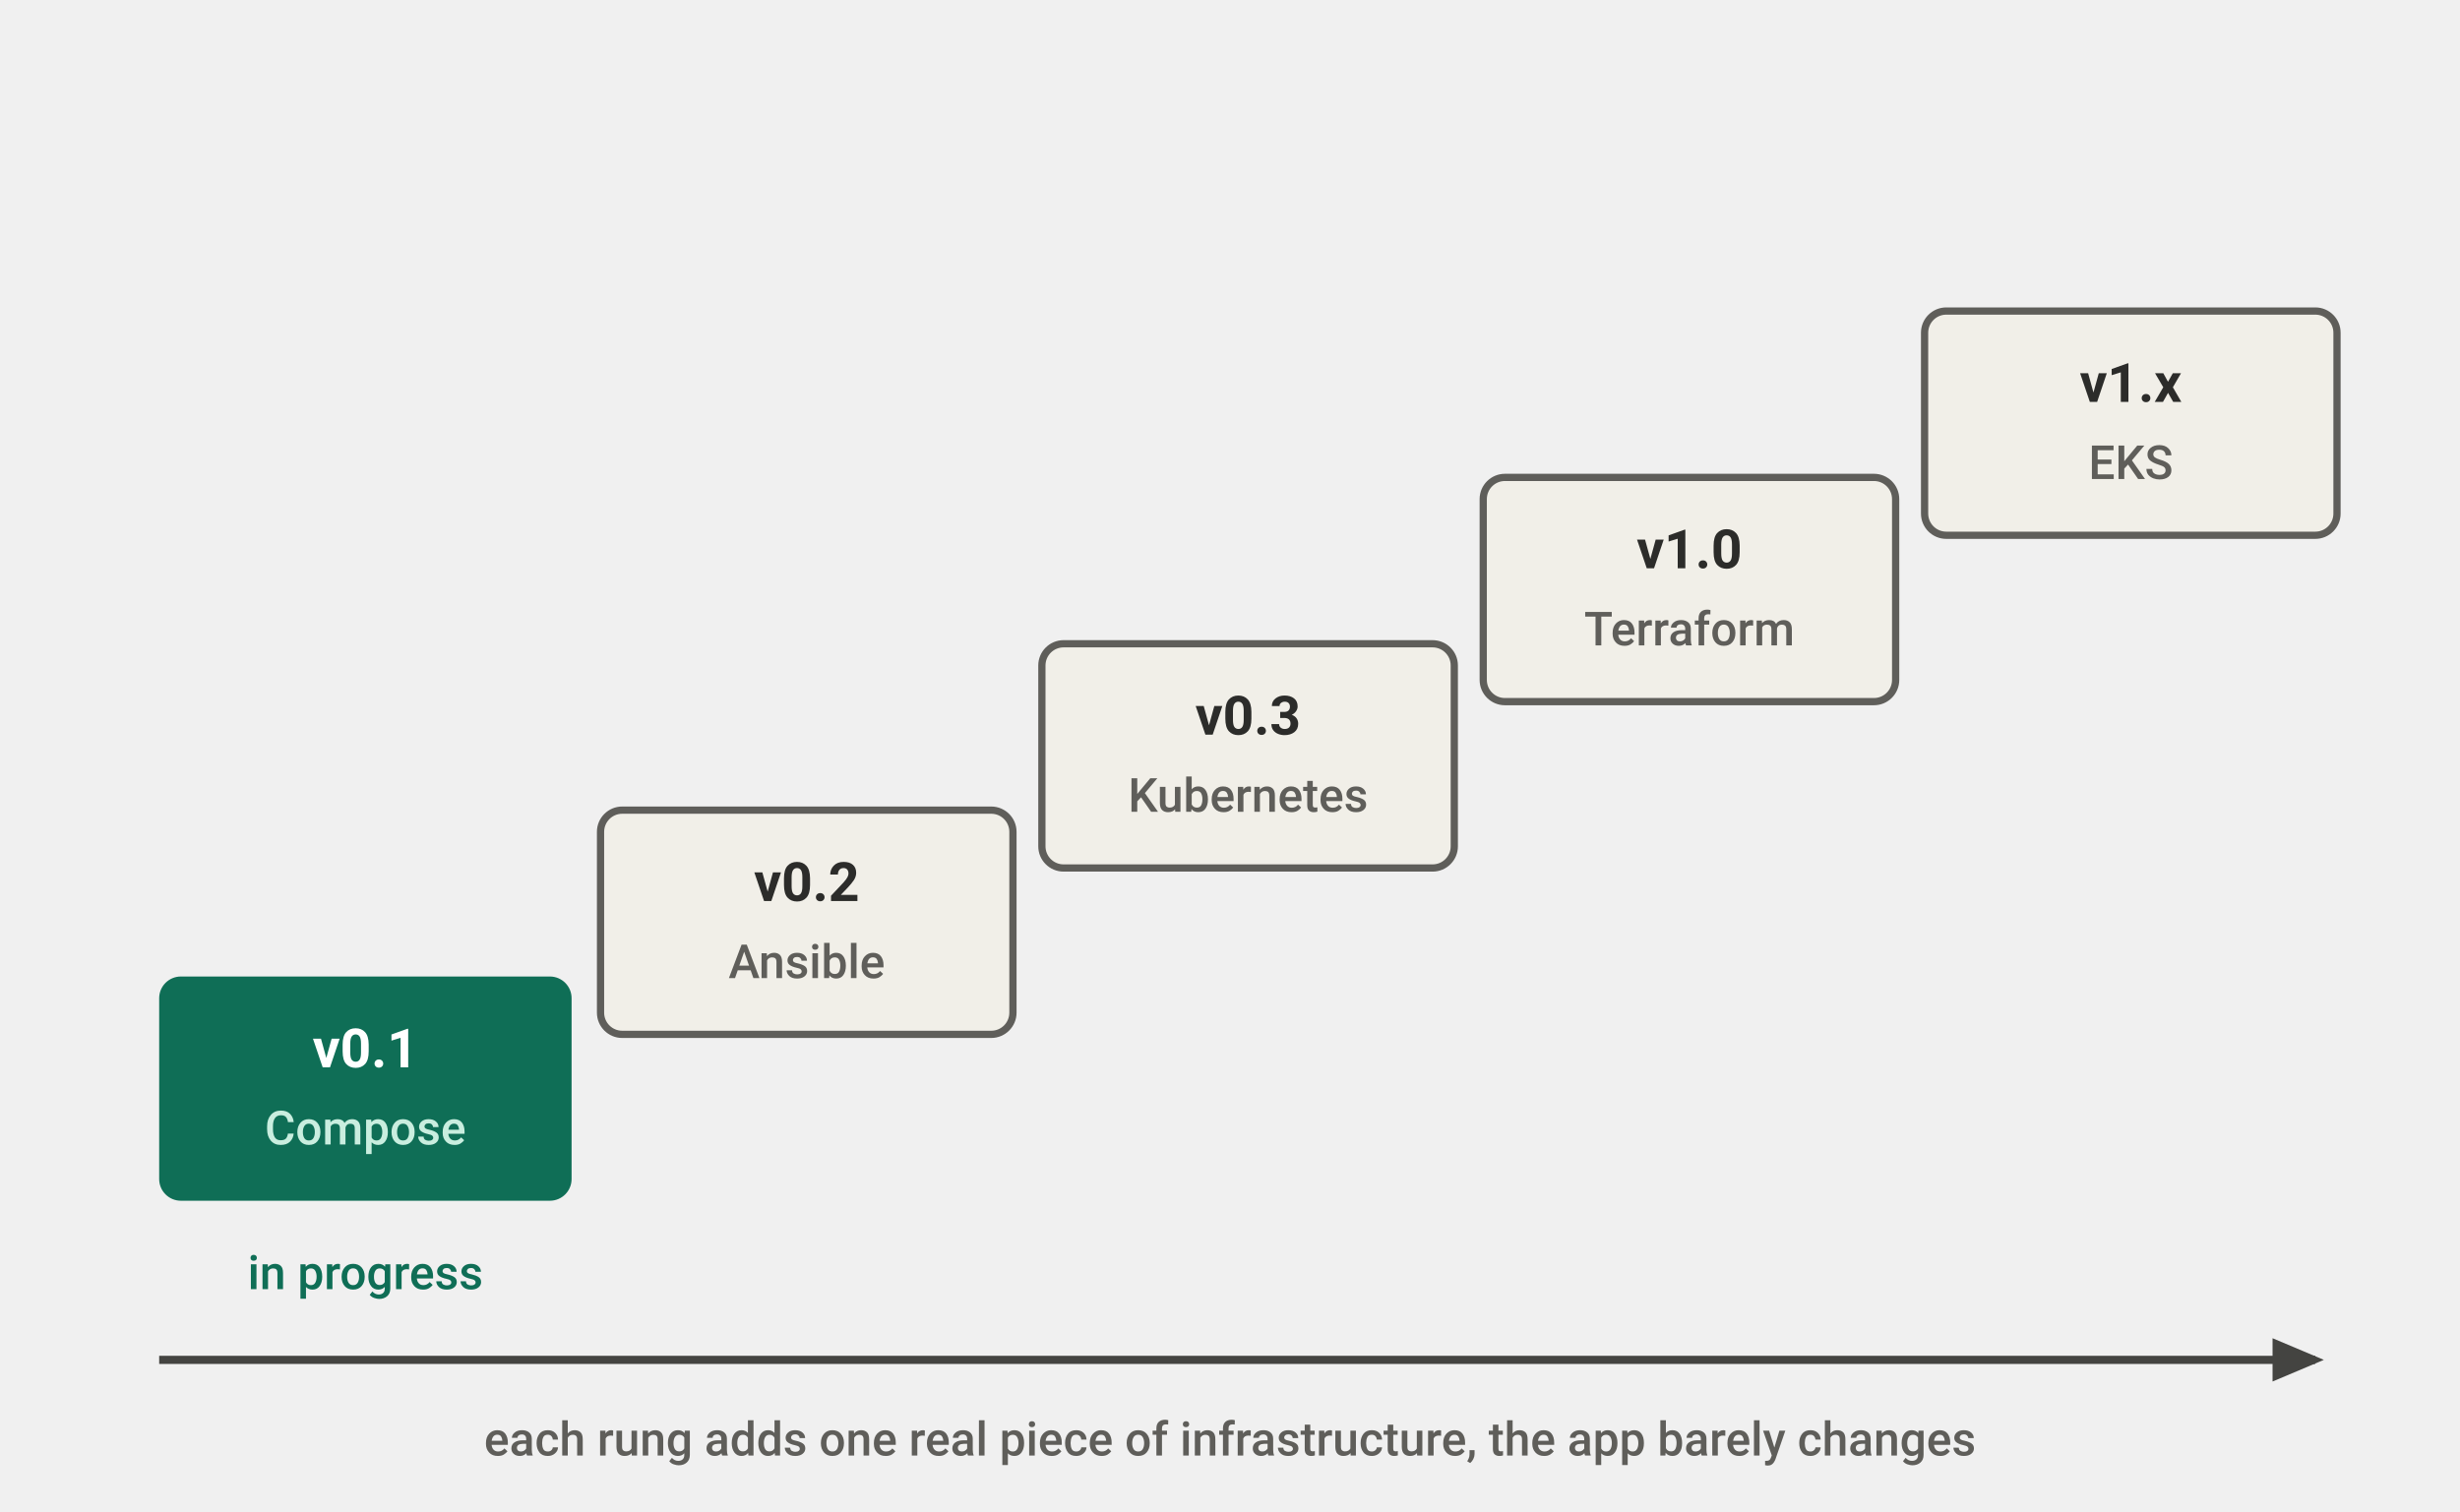
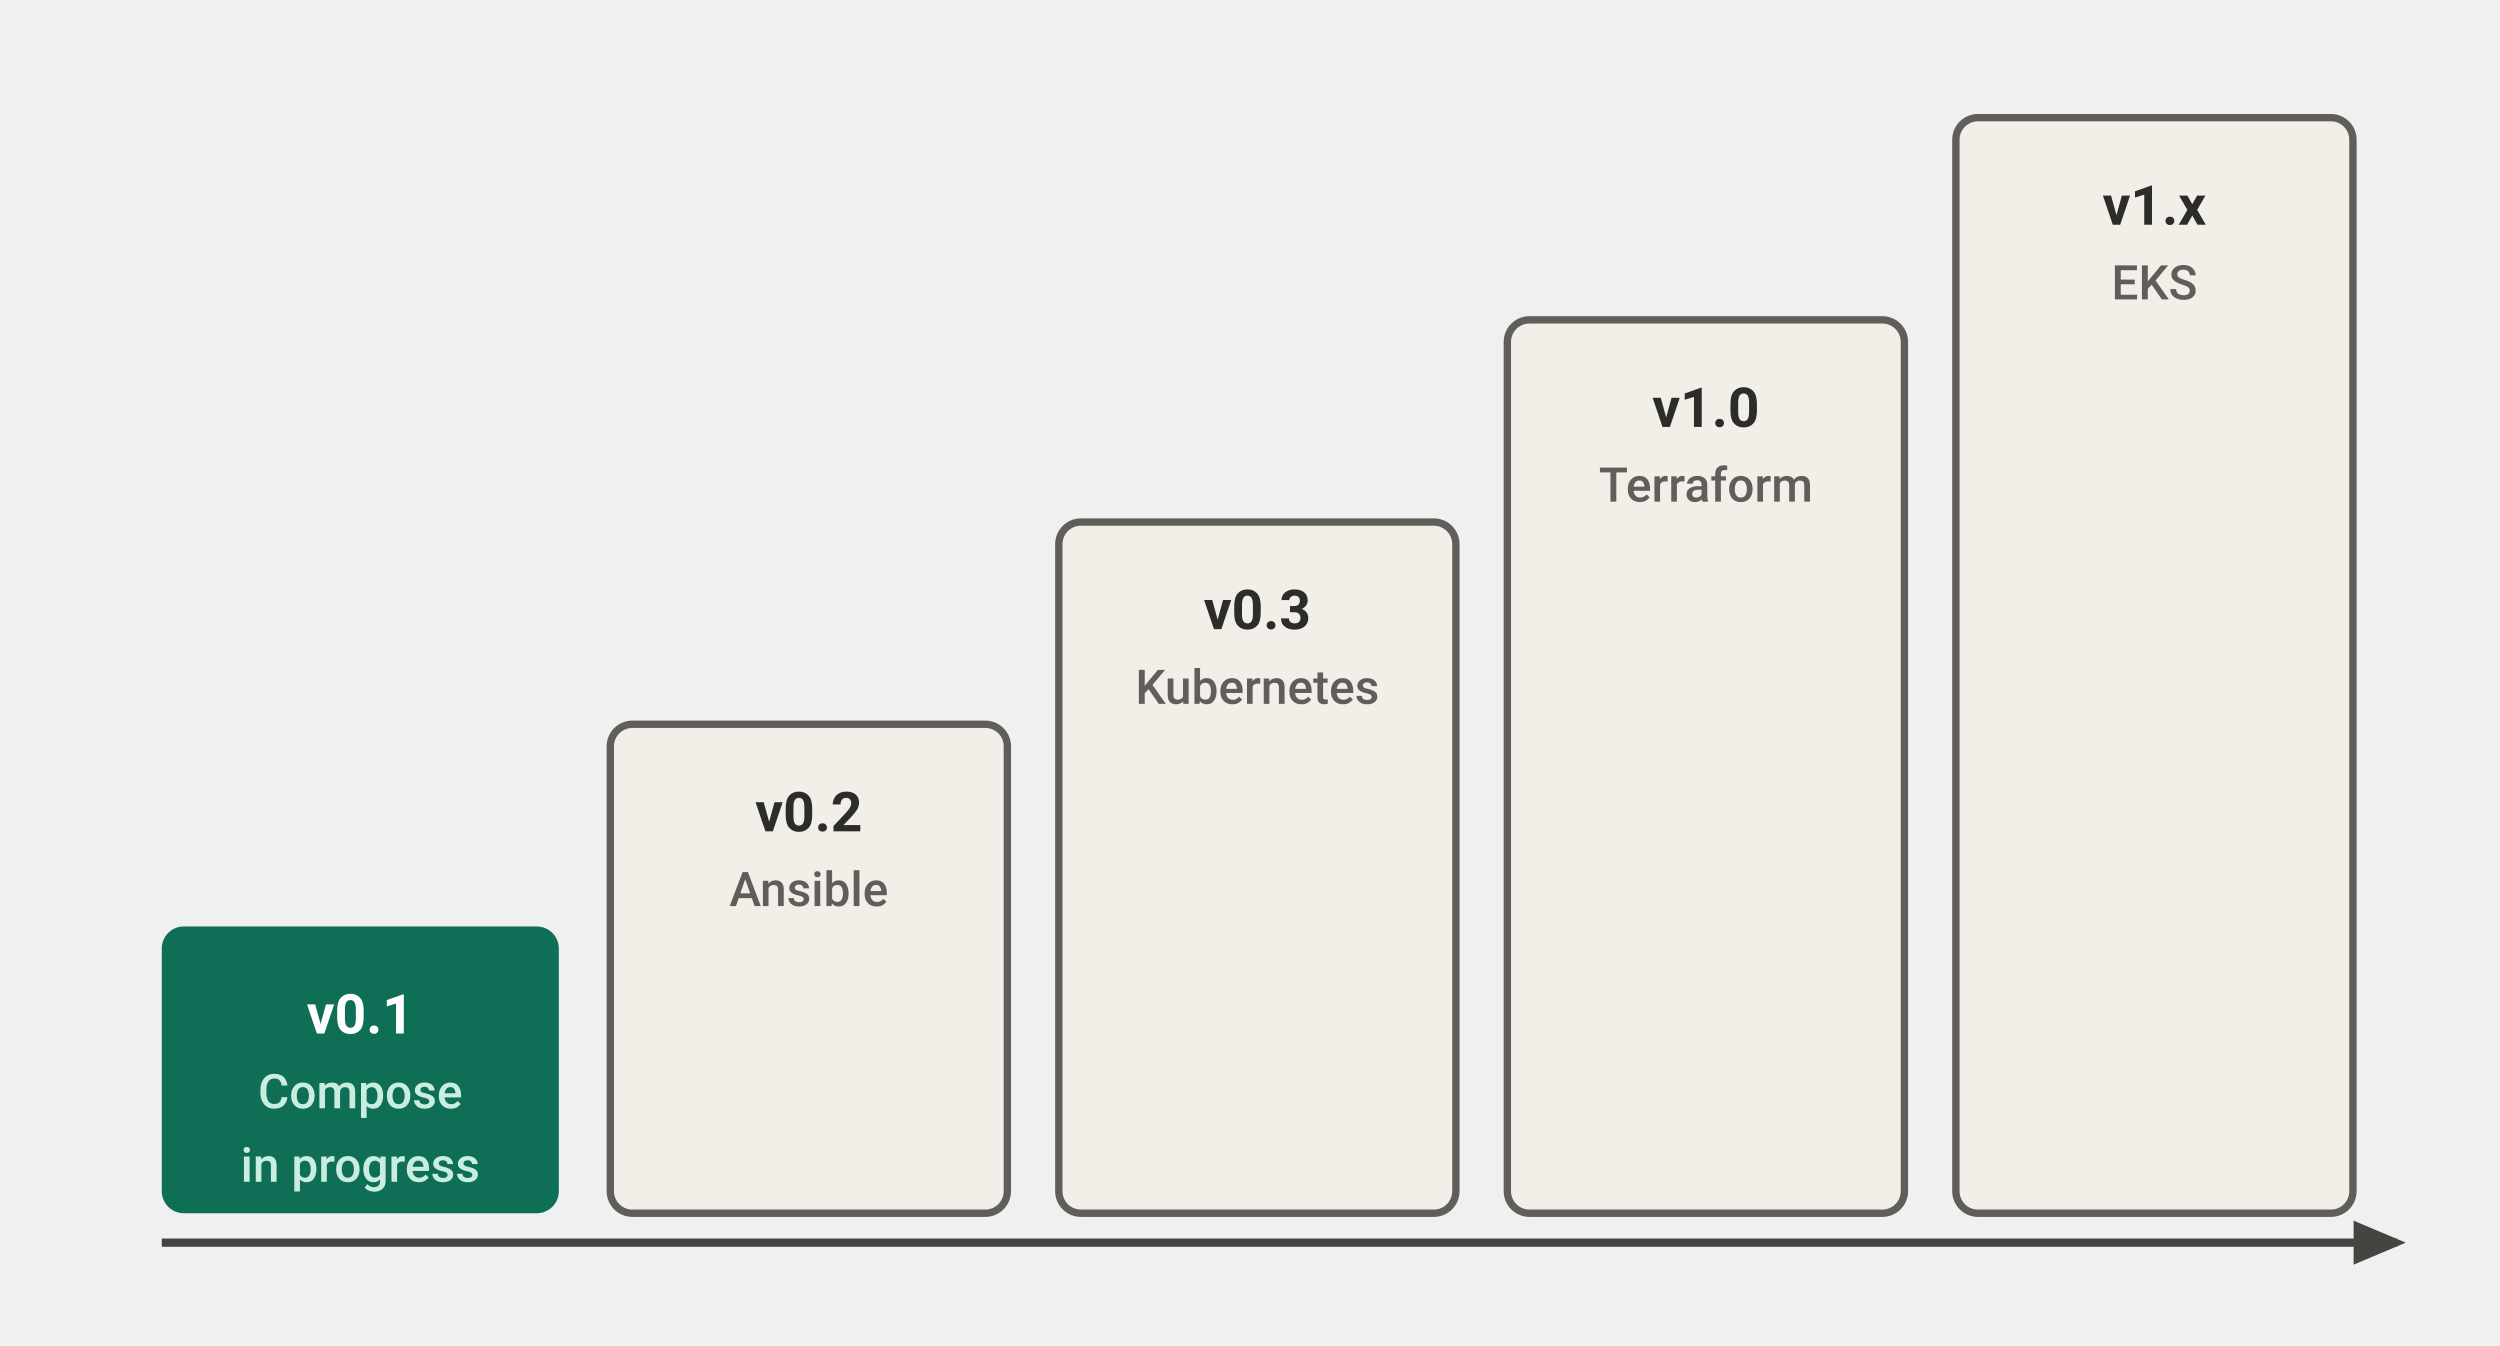
- <svg xmlns="http://www.w3.org/2000/svg" width="680" height="418" viewBox="0 0 680 418" role="img" aria-labelledby="ti de">
+ <svg xmlns="http://www.w3.org/2000/svg" width="680" height="366" viewBox="0 0 680 366" role="img" aria-labelledby="ti de">
  <style>
text{font-family:-apple-system,BlinkMacSystemFont,'Segoe UI',Roboto,Helvetica,Arial,sans-serif;dominant-baseline:central}
.t{font-size:15px;font-weight:700}
.s{font-size:13px;font-weight:500}
.h{font-size:16px;font-weight:700}
</style>
  <defs>
    <marker id="a" viewBox="0 0 10 10" refX="7.5" refY="5" markerWidth="7" markerHeight="7" orient="auto-start-reverse">
      <path d="M0 1.2L9 5L0 8.8z" fill="context-stroke" />
    </marker>
  </defs>
-   <rect x="44" y="270" width="114" height="62" rx="6" fill="#0F6E56" />
-   <text class="t" x="101.0" y="290.0" text-anchor="middle" fill="#FFFFFF">v0.1</text>
-   <text class="s" x="101.0" y="312.0" text-anchor="middle" fill="#C9EEDF">Compose</text>
-   <rect x="166" y="224" width="114" height="62" rx="6" fill="#F1EFE8" stroke="#5F5E5A" stroke-width="2" />
-   <text class="t" x="223.0" y="244.0" text-anchor="middle" fill="#2C2C2A">v0.2</text>
-   <text class="s" x="223.0" y="266.0" text-anchor="middle" fill="#5F5E5A">Ansible</text>
-   <rect x="288" y="178" width="114" height="62" rx="6" fill="#F1EFE8" stroke="#5F5E5A" stroke-width="2" />
-   <text class="t" x="345.0" y="198.0" text-anchor="middle" fill="#2C2C2A">v0.3</text>
-   <text class="s" x="345.0" y="220.0" text-anchor="middle" fill="#5F5E5A">Kubernetes</text>
-   <rect x="410" y="132" width="114" height="62" rx="6" fill="#F1EFE8" stroke="#5F5E5A" stroke-width="2" />
-   <text class="t" x="467.0" y="152.0" text-anchor="middle" fill="#2C2C2A">v1.0</text>
-   <text class="s" x="467.0" y="174.0" text-anchor="middle" fill="#5F5E5A">Terraform</text>
-   <rect x="532" y="86" width="114" height="62" rx="6" fill="#F1EFE8" stroke="#5F5E5A" stroke-width="2" />
-   <text class="t" x="589.0" y="106.0" text-anchor="middle" fill="#2C2C2A">v1.x</text>
-   <text class="s" x="589.0" y="128.0" text-anchor="middle" fill="#5F5E5A">EKS</text>
-   <text class="s" x="101.0" y="352" text-anchor="middle" fill="#0F6E56">in progress</text>
-   <line x1="44" y1="376" x2="640" y2="376" stroke="#444441" stroke-width="2.25" marker-end="url(#a)" />
-   <text class="s" x="340" y="398" text-anchor="middle" fill="#5F5E5A">each rung adds one real piece of infrastructure, the app barely changes</text>
+   <rect x="44" y="252" width="108" height="78" rx="6" fill="#0F6E56" />
+   <text class="t" x="98.0" y="276" text-anchor="middle" fill="#FFFFFF">v0.1</text>
+   <text class="s" x="98.0" y="297" text-anchor="middle" fill="#C9EEDF">Compose</text>
+   <text class="s" x="98.0" y="317" text-anchor="middle" fill="#C9EEDF">in progress</text>
+   <rect x="166" y="197" width="108" height="133" rx="6" fill="#F1EFE8" stroke="#5F5E5A" stroke-width="2" />
+   <text class="t" x="220.0" y="221" text-anchor="middle" fill="#2C2C2A">v0.2</text>
+   <text class="s" x="220.0" y="242" text-anchor="middle" fill="#5F5E5A">Ansible</text>
+   <rect x="288" y="142" width="108" height="188" rx="6" fill="#F1EFE8" stroke="#5F5E5A" stroke-width="2" />
+   <text class="t" x="342.0" y="166" text-anchor="middle" fill="#2C2C2A">v0.3</text>
+   <text class="s" x="342.0" y="187" text-anchor="middle" fill="#5F5E5A">Kubernetes</text>
+   <rect x="410" y="87" width="108" height="243" rx="6" fill="#F1EFE8" stroke="#5F5E5A" stroke-width="2" />
+   <text class="t" x="464.0" y="111" text-anchor="middle" fill="#2C2C2A">v1.0</text>
+   <text class="s" x="464.0" y="132" text-anchor="middle" fill="#5F5E5A">Terraform</text>
+   <rect x="532" y="32" width="108" height="298" rx="6" fill="#F1EFE8" stroke="#5F5E5A" stroke-width="2" />
+   <text class="t" x="586.0" y="56" text-anchor="middle" fill="#2C2C2A">v1.x</text>
+   <text class="s" x="586.0" y="77" text-anchor="middle" fill="#5F5E5A">EKS</text>
+   <line x1="44" y1="338" x2="652" y2="338" stroke="#444441" stroke-width="2.25" marker-end="url(#a)" />
</svg>
